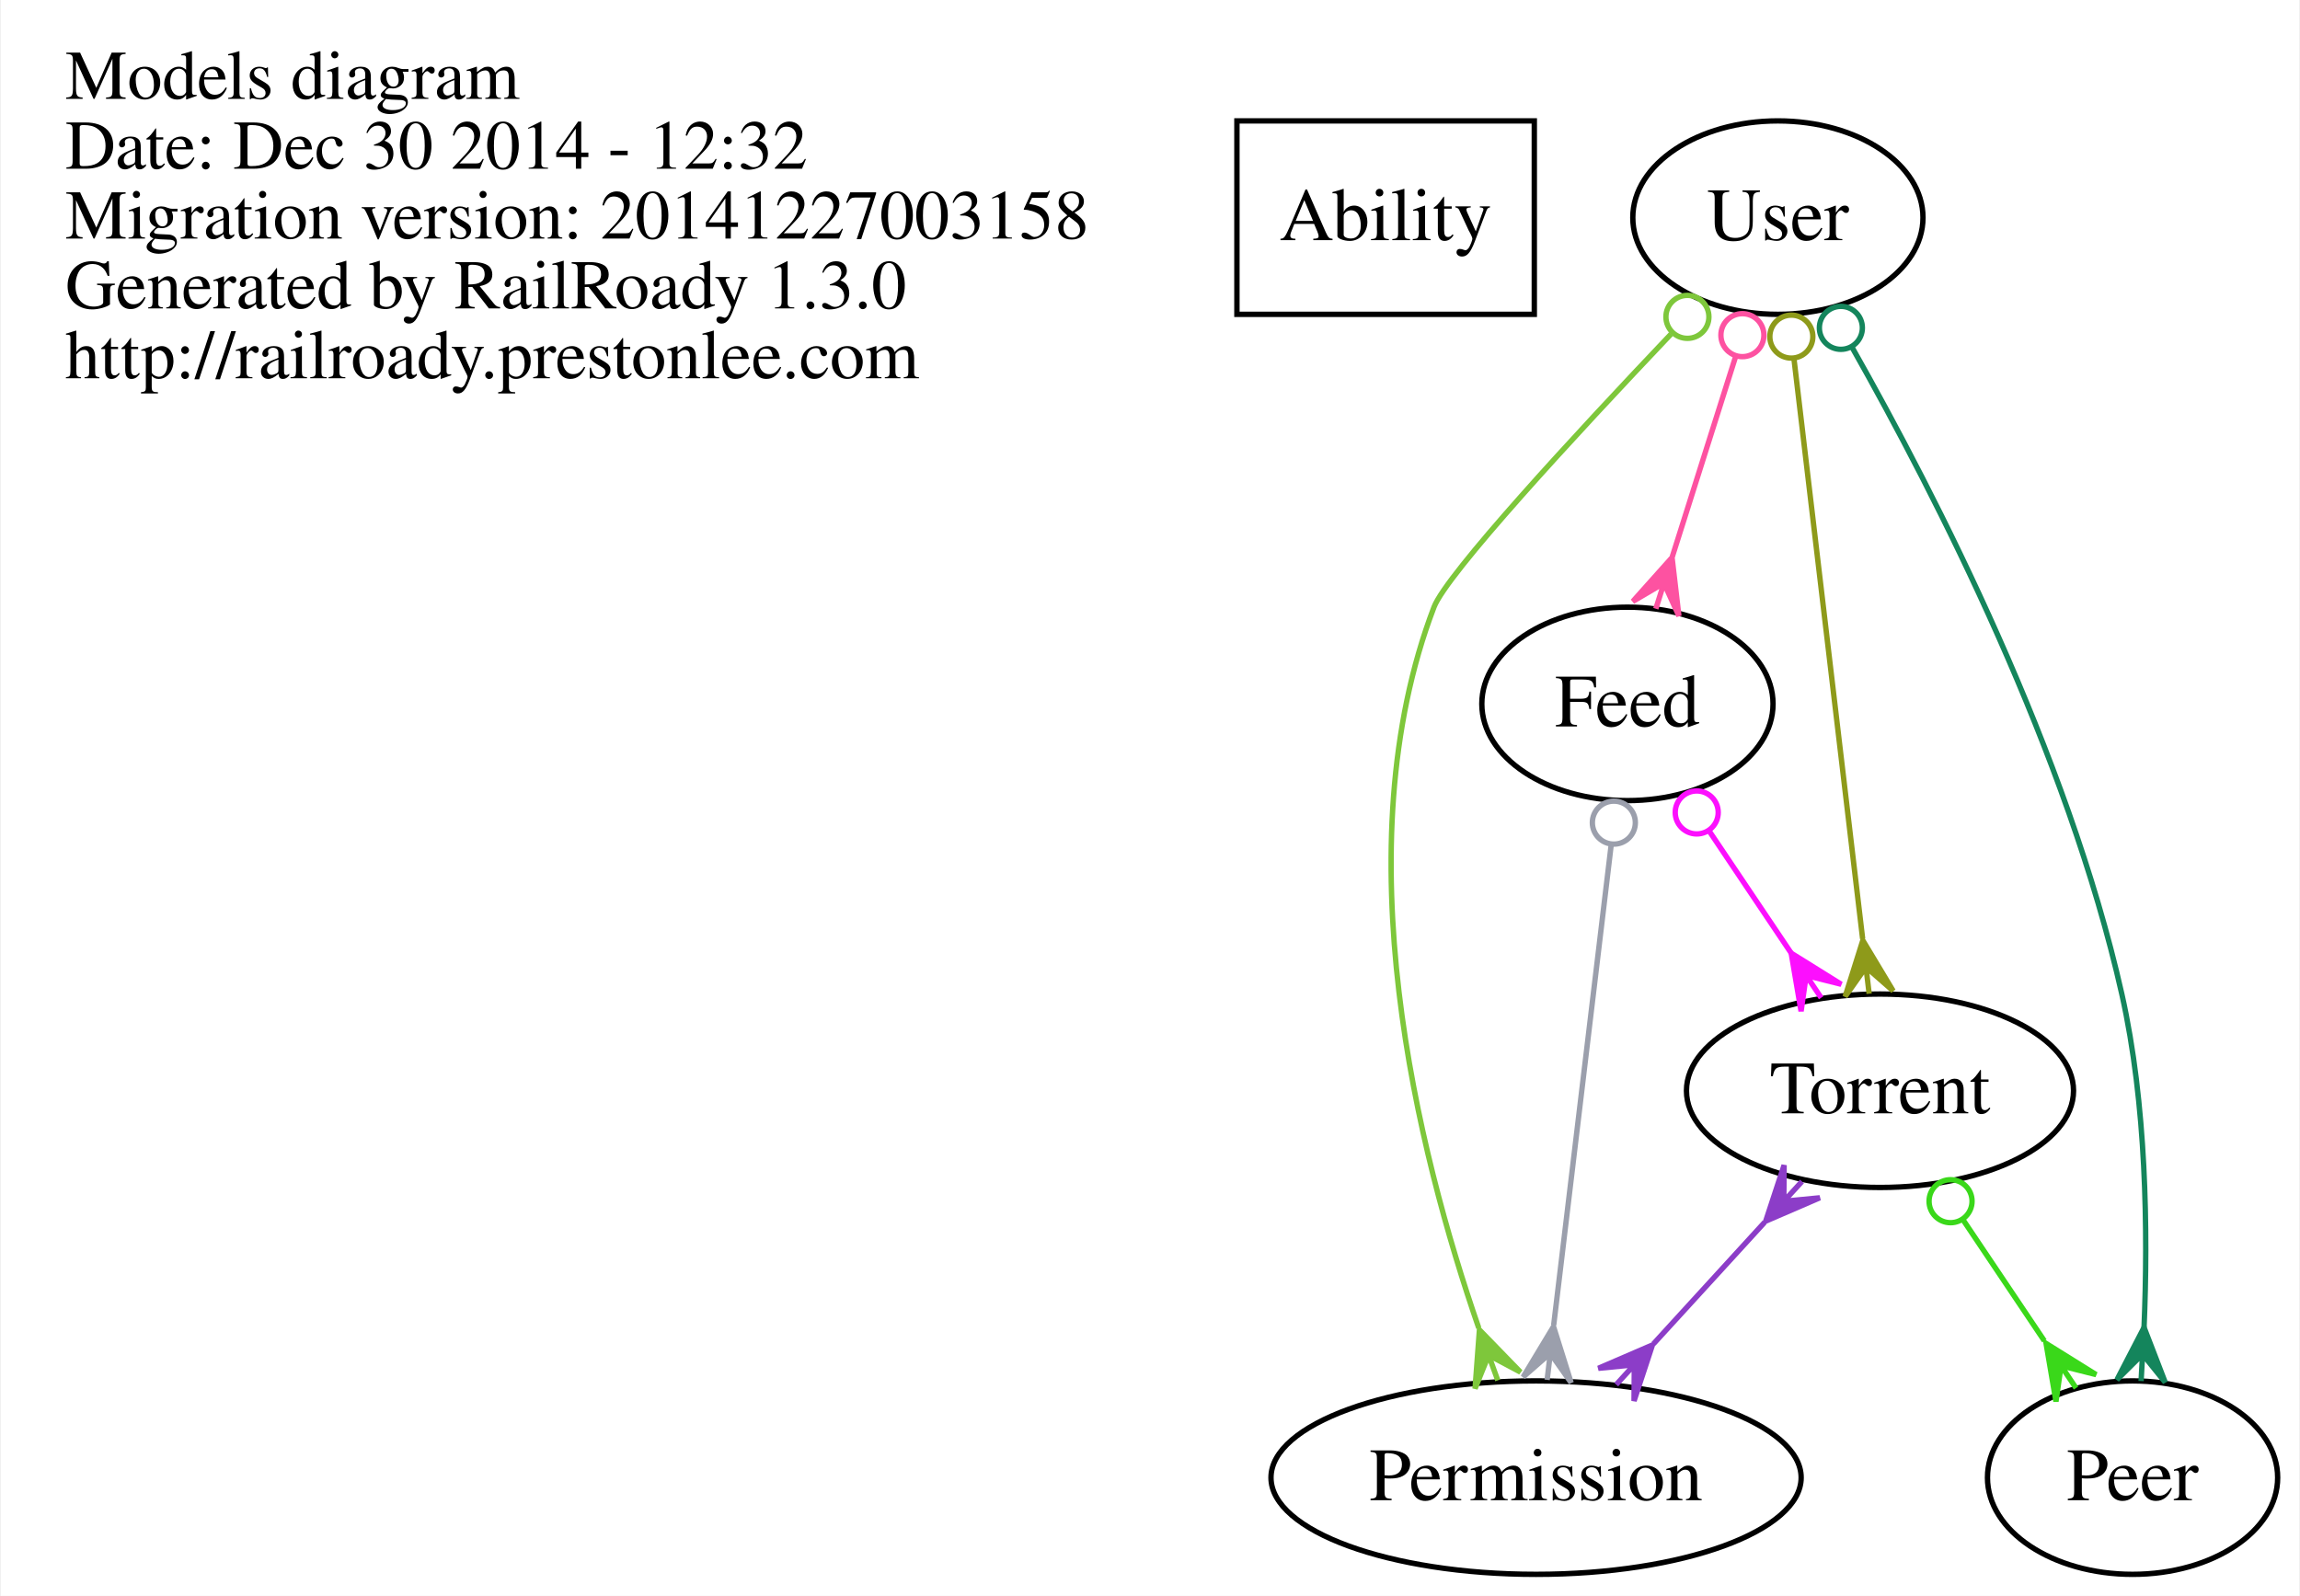
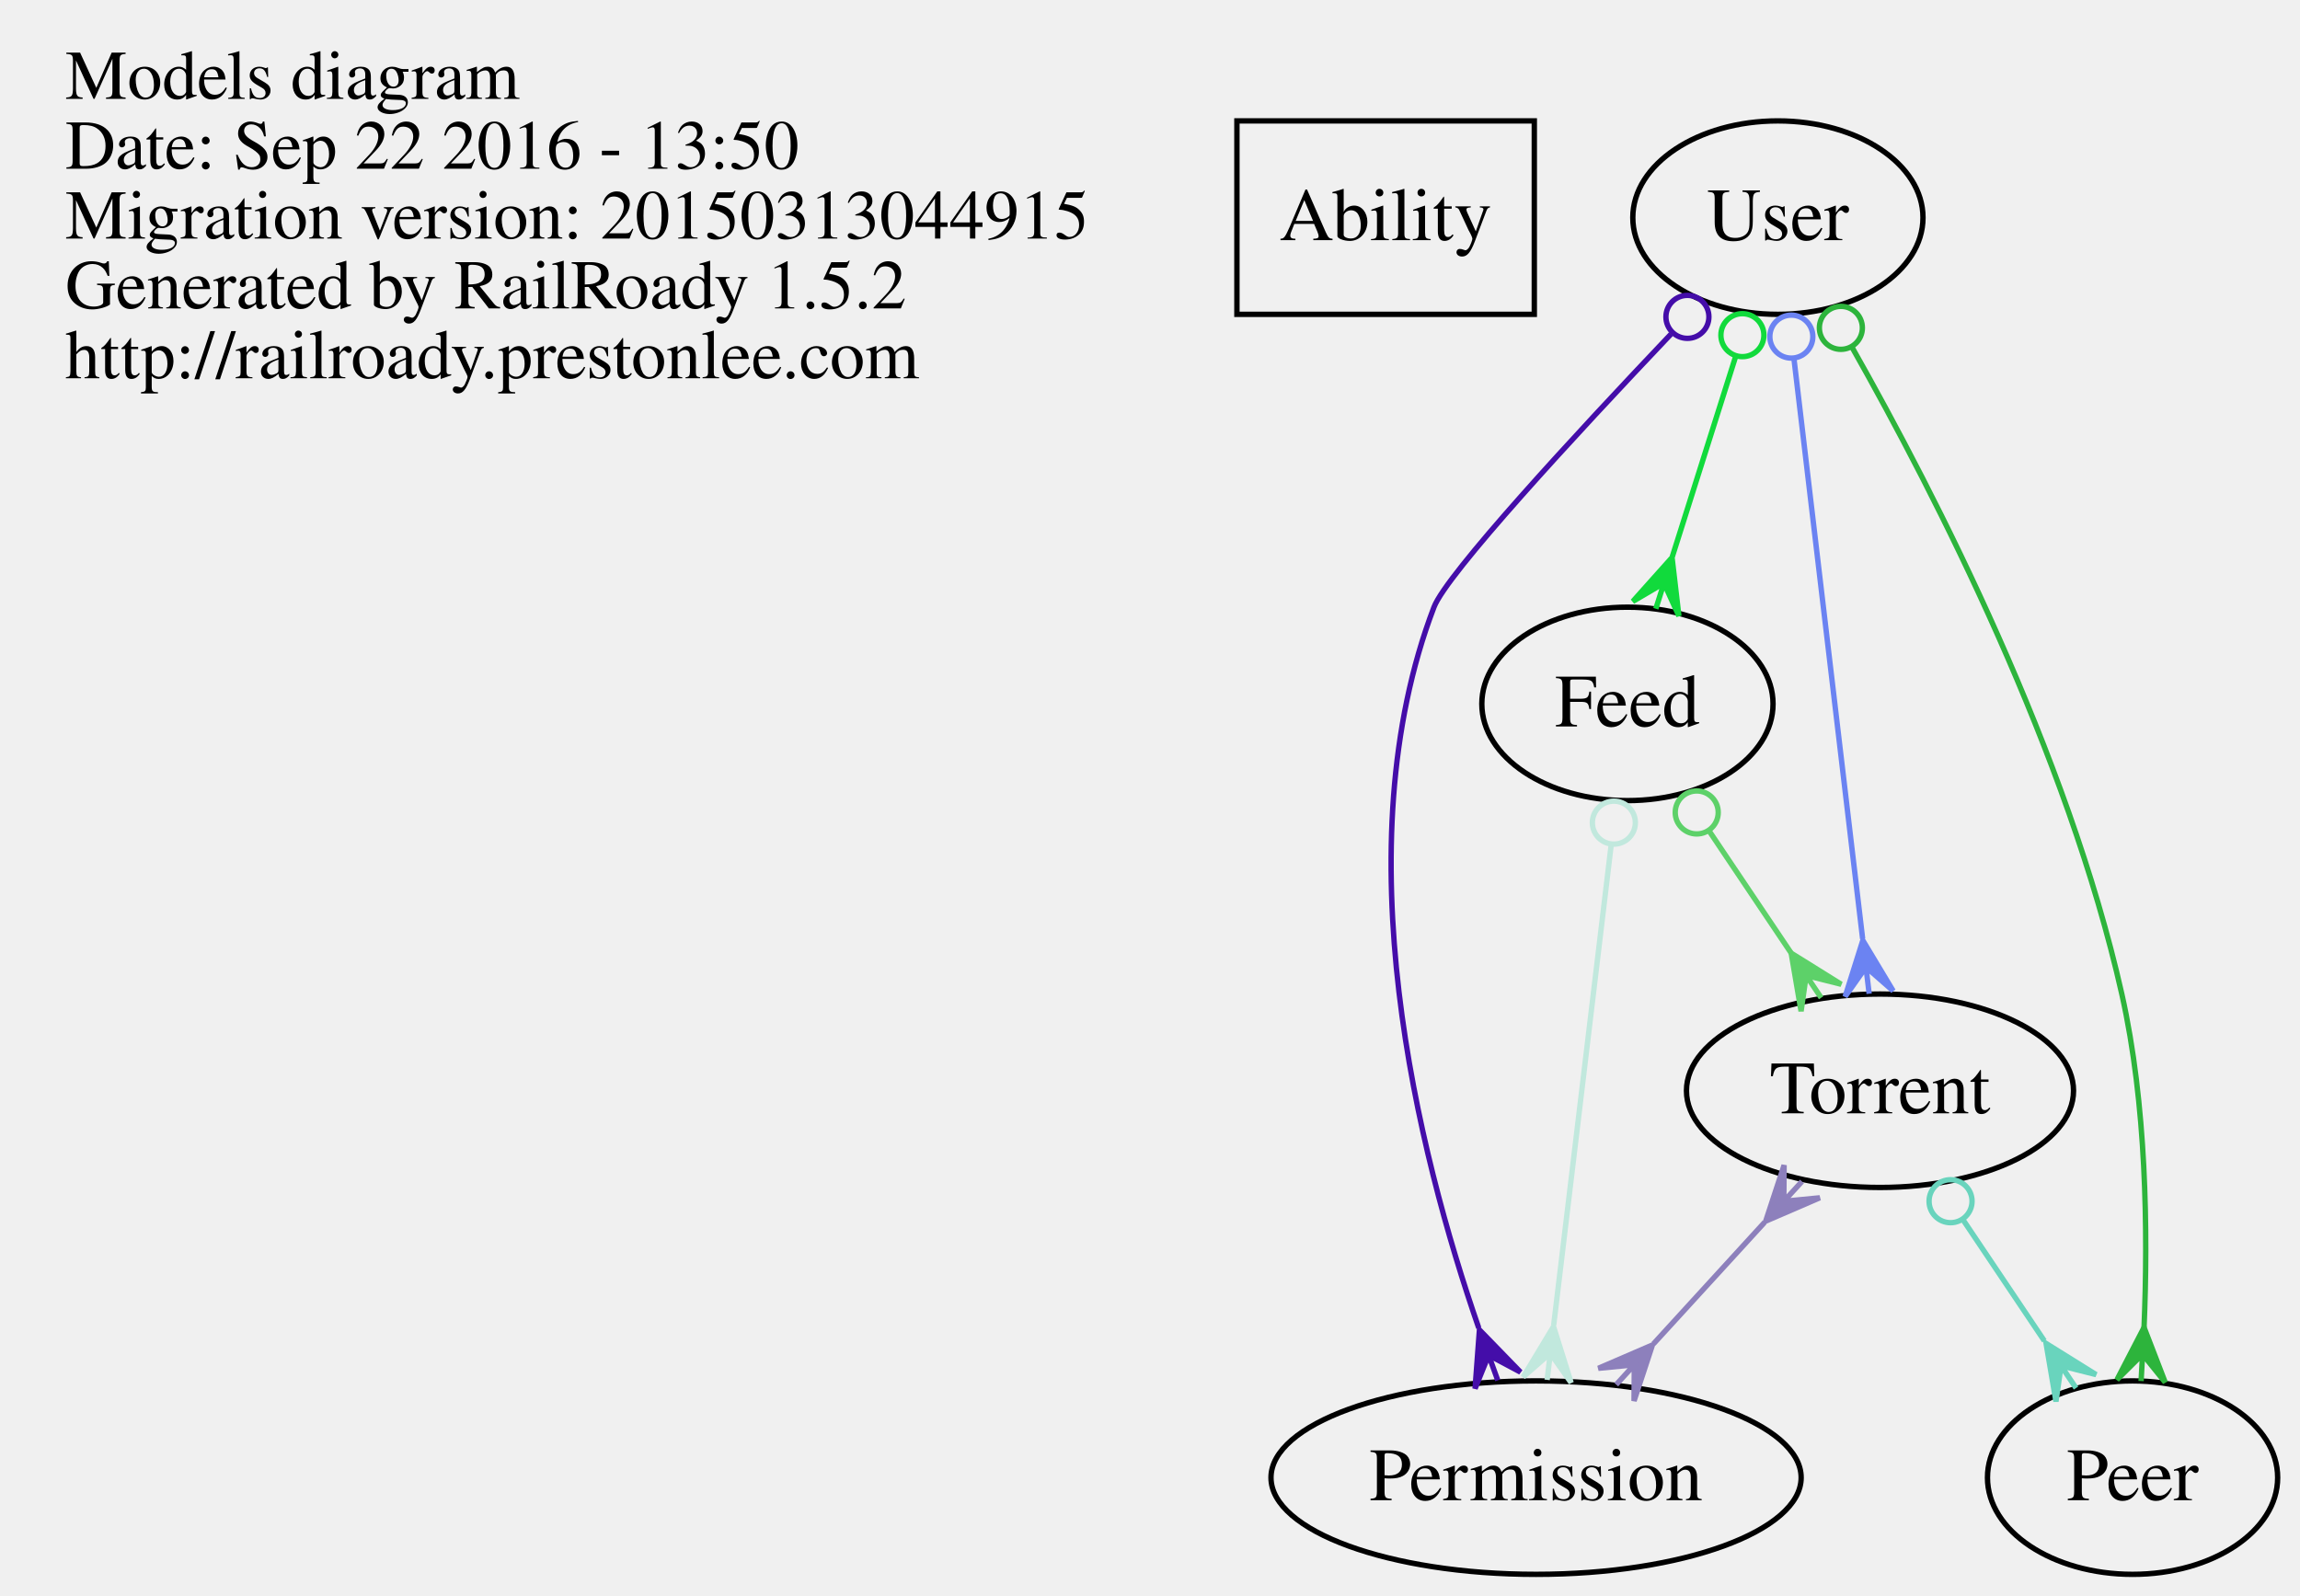
<svg xmlns="http://www.w3.org/2000/svg" width="428pt" height="297pt" viewBox="0.00 0.00 427.69 297.00">
  <g id="graph0" class="graph" transform="scale(1 1) rotate(0) translate(4 293)">
-     <polygon fill="white" stroke="none" points="-4,4 -4,-293 423.688,-293 423.688,4 -4,4" />
+     <polygon fill="none" stroke="none" points="-4,4 -4,-293 423.688,-293 423.688,4 -4,4" />
    <g id="node1" class="node">
      <text text-anchor="start" x="8" y="-274.6" font-family="Times,serif" font-size="13.00">Models diagram</text>
-       <text text-anchor="start" x="8" y="-261.6" font-family="Times,serif" font-size="13.00">Date: Dec 30 2014 - 12:32</text>
-       <text text-anchor="start" x="8" y="-248.6" font-family="Times,serif" font-size="13.00">Migration version: 20141227003158</text>
-       <text text-anchor="start" x="8" y="-235.6" font-family="Times,serif" font-size="13.00">Generated by RailRoady 1.3.0</text>
+       <text text-anchor="start" x="8" y="-261.6" font-family="Times,serif" font-size="13.00">Date: Sep 22 2016 - 13:50</text>
+       <text text-anchor="start" x="8" y="-248.6" font-family="Times,serif" font-size="13.00">Migration version: 20150313044915</text>
+       <text text-anchor="start" x="8" y="-235.6" font-family="Times,serif" font-size="13.00">Generated by RailRoady 1.5.2</text>
      <text text-anchor="start" x="8" y="-222.6" font-family="Times,serif" font-size="13.00">http://railroady.prestonlee.com</text>
    </g>
    <g id="node2" class="node">
      <polygon fill="none" stroke="black" points="281.358,-270.5 226.018,-270.5 226.018,-234.5 281.358,-234.5 281.358,-270.5" />
      <text text-anchor="middle" x="253.688" y="-248.3" font-family="Times,serif" font-size="14.00">Ability</text>
    </g>
    <g id="node3" class="node">
      <ellipse fill="none" stroke="black" cx="298.688" cy="-162" rx="27.096" ry="18" />
      <text text-anchor="middle" x="298.688" y="-157.8" font-family="Times,serif" font-size="14.00">Feed</text>
    </g>
    <g id="node5" class="node">
      <ellipse fill="none" stroke="black" cx="281.688" cy="-18" rx="49.329" ry="18" />
      <text text-anchor="middle" x="281.688" y="-13.8" font-family="Times,serif" font-size="14.00">Permission</text>
    </g>
    <g id="edge2" class="edge">
-       <path fill="none" stroke="#9b9fac" d="M295.642,-135.558C292.635,-110.444 288.052,-72.164 284.967,-46.393" />
-       <ellipse fill="none" stroke="#9b9fac" cx="296.162" cy="-139.9" rx="4" ry="4" />
-       <polygon fill="#9b9fac" stroke="#9b9fac" points="284.934,-46.118 288.214,-35.654 284.34,-41.154 283.746,-36.189 283.746,-36.189 283.746,-36.189 284.34,-41.154 279.278,-36.724 284.934,-46.118 284.934,-46.118" />
+       <path fill="none" stroke="#c1e8dd" d="M295.642,-135.558C292.635,-110.444 288.052,-72.164 284.967,-46.393" />
+       <ellipse fill="none" stroke="#c1e8dd" cx="296.162" cy="-139.9" rx="4" ry="4" />
+       <polygon fill="#c1e8dd" stroke="#c1e8dd" points="284.934,-46.118 288.214,-35.654 284.34,-41.154 283.746,-36.189 283.746,-36.189 283.746,-36.189 284.34,-41.154 279.278,-36.724 284.934,-46.118 284.934,-46.118" />
    </g>
    <g id="node6" class="node">
      <ellipse fill="none" stroke="black" cx="345.688" cy="-90" rx="36.014" ry="18" />
      <text text-anchor="middle" x="345.688" y="-85.8" font-family="Times,serif" font-size="14.00">Torrent</text>
    </g>
    <g id="edge1" class="edge">
-       <path fill="none" stroke="#fc0ffe" d="M313.856,-138.409C318.744,-131.129 324.184,-123.027 329.164,-115.61" />
-       <ellipse fill="none" stroke="#fc0ffe" cx="311.583" cy="-141.795" rx="4" ry="4" />
-       <polygon fill="#fc0ffe" stroke="#fc0ffe" points="329.164,-115.609 338.475,-109.815 331.952,-111.458 334.739,-107.307 334.739,-107.307 334.739,-107.307 331.952,-111.458 331.003,-104.799 329.164,-115.609 329.164,-115.609" />
+       <path fill="none" stroke="#5dd169" d="M313.856,-138.409C318.744,-131.129 324.184,-123.027 329.164,-115.61" />
+       <ellipse fill="none" stroke="#5dd169" cx="311.583" cy="-141.795" rx="4" ry="4" />
+       <polygon fill="#5dd169" stroke="#5dd169" points="329.164,-115.609 338.475,-109.815 331.952,-111.458 334.739,-107.307 334.739,-107.307 334.739,-107.307 331.952,-111.458 331.003,-104.799 329.164,-115.609 329.164,-115.609" />
    </g>
    <g id="node4" class="node">
      <ellipse fill="none" stroke="black" cx="392.688" cy="-18" rx="27" ry="18" />
      <text text-anchor="middle" x="392.688" y="-13.8" font-family="Times,serif" font-size="14.00">Peer</text>
    </g>
    <g id="edge3" class="edge">
-       <path fill="none" stroke="#3ad81a" d="M361.157,-65.961C366.001,-58.746 371.362,-50.761 376.27,-43.452" />
-       <ellipse fill="none" stroke="#3ad81a" cx="358.818" cy="-69.444" rx="4" ry="4" />
-       <polygon fill="#3ad81a" stroke="#3ad81a" points="376.595,-42.968 385.905,-37.174 379.382,-38.817 382.169,-34.666 382.169,-34.666 382.169,-34.666 379.382,-38.817 378.433,-32.157 376.595,-42.968 376.595,-42.968" />
+       <path fill="none" stroke="#69d4bd" d="M361.157,-65.961C366.001,-58.746 371.362,-50.761 376.27,-43.452" />
+       <ellipse fill="none" stroke="#69d4bd" cx="358.818" cy="-69.444" rx="4" ry="4" />
+       <polygon fill="#69d4bd" stroke="#69d4bd" points="376.595,-42.968 385.905,-37.174 379.382,-38.817 382.169,-34.666 382.169,-34.666 382.169,-34.666 379.382,-38.817 378.433,-32.157 376.595,-42.968 376.595,-42.968" />
    </g>
    <g id="edge4" class="edge">
-       <path fill="none" stroke="#8c3dc8" d="M324.228,-65.528C317.566,-58.242 310.218,-50.205 303.531,-42.891" />
-       <polygon fill="#8c3dc8" stroke="#8c3dc8" points="324.417,-65.736 327.844,-76.152 327.791,-69.426 331.165,-73.116 331.165,-73.116 331.165,-73.116 327.791,-69.426 334.486,-70.079 324.417,-65.736 324.417,-65.736" />
-       <polygon fill="#8c3dc8" stroke="#8c3dc8" points="303.345,-42.687 299.918,-32.27 299.971,-38.997 296.597,-35.307 296.597,-35.307 296.597,-35.307 299.971,-38.997 293.276,-38.343 303.345,-42.687 303.345,-42.687" />
+       <path fill="none" stroke="#8d80bc" d="M324.228,-65.528C317.566,-58.242 310.218,-50.205 303.531,-42.891" />
+       <polygon fill="#8d80bc" stroke="#8d80bc" points="324.417,-65.736 327.844,-76.152 327.791,-69.426 331.165,-73.116 331.165,-73.116 331.165,-73.116 327.791,-69.426 334.486,-70.079 324.417,-65.736 324.417,-65.736" />
+       <polygon fill="#8d80bc" stroke="#8d80bc" points="303.345,-42.687 299.918,-32.27 299.971,-38.997 296.597,-35.307 296.597,-35.307 296.597,-35.307 299.971,-38.997 293.276,-38.343 303.345,-42.687 303.345,-42.687" />
    </g>
    <g id="node7" class="node">
      <ellipse fill="none" stroke="black" cx="326.688" cy="-252.5" rx="27" ry="18" />
      <text text-anchor="middle" x="326.688" y="-248.3" font-family="Times,serif" font-size="14.00">User</text>
    </g>
    <g id="edge6" class="edge">
-       <path fill="none" stroke="#fd52a1" d="M318.794,-226.55C315.129,-214.965 310.769,-201.185 307.047,-189.422" />
-       <ellipse fill="none" stroke="#fd52a1" cx="320.082" cy="-230.623" rx="4" ry="4" />
-       <polygon fill="#fd52a1" stroke="#fd52a1" points="306.991,-189.245 308.265,-178.354 305.483,-184.478 303.975,-179.711 303.975,-179.711 303.975,-179.711 305.483,-184.478 299.685,-181.069 306.991,-189.245 306.991,-189.245" />
+       <path fill="none" stroke="#11da3c" d="M318.794,-226.55C315.129,-214.965 310.769,-201.185 307.047,-189.422" />
+       <ellipse fill="none" stroke="#11da3c" cx="320.082" cy="-230.623" rx="4" ry="4" />
+       <polygon fill="#11da3c" stroke="#11da3c" points="306.991,-189.245 308.265,-178.354 305.483,-184.478 303.975,-179.711 303.975,-179.711 303.975,-179.711 305.483,-184.478 299.685,-181.069 306.991,-189.245 306.991,-189.245" />
    </g>
    <g id="edge8" class="edge">
-       <path fill="none" stroke="#14855c" d="M340.563,-228.231C356.164,-200.648 380.631,-152.763 390.688,-108 395.282,-87.549 395.57,-63.788 394.825,-45.964" />
-       <ellipse fill="none" stroke="#14855c" cx="338.408" cy="-231.984" rx="4" ry="4" />
-       <polygon fill="#14855c" stroke="#14855c" points="394.824,-45.956 398.767,-35.724 394.549,-40.964 394.274,-35.971 394.274,-35.971 394.274,-35.971 394.549,-40.964 389.781,-36.219 394.824,-45.956 394.824,-45.956" />
+       <path fill="none" stroke="#2db43c" d="M340.563,-228.231C356.164,-200.648 380.631,-152.763 390.688,-108 395.282,-87.549 395.57,-63.788 394.825,-45.964" />
+       <ellipse fill="none" stroke="#2db43c" cx="338.408" cy="-231.984" rx="4" ry="4" />
+       <polygon fill="#2db43c" stroke="#2db43c" points="394.824,-45.956 398.767,-35.724 394.549,-40.964 394.274,-35.971 394.274,-35.971 394.274,-35.971 394.549,-40.964 389.781,-36.219 394.824,-45.956 394.824,-45.956" />
    </g>
    <g id="edge7" class="edge">
-       <path fill="none" stroke="#7ec73b" d="M306.807,-230.835C288.903,-211.983 265.039,-186.152 262.688,-180 245.552,-135.163 259.679,-78.614 271.021,-45.855" />
-       <ellipse fill="none" stroke="#7ec73b" cx="309.851" cy="-234.028" rx="4" ry="4" />
-       <polygon fill="#7ec73b" stroke="#7ec73b" points="271.15,-45.501 278.792,-37.636 272.856,-40.801 274.562,-36.101 274.562,-36.101 274.562,-36.101 272.856,-40.801 270.332,-34.565 271.15,-45.501 271.15,-45.501" />
+       <path fill="none" stroke="#440da9" d="M306.807,-230.835C288.903,-211.983 265.039,-186.152 262.688,-180 245.552,-135.163 259.679,-78.614 271.021,-45.855" />
+       <ellipse fill="none" stroke="#440da9" cx="309.851" cy="-234.028" rx="4" ry="4" />
+       <polygon fill="#440da9" stroke="#440da9" points="271.15,-45.501 278.792,-37.636 272.856,-40.801 274.562,-36.101 274.562,-36.101 274.562,-36.101 272.856,-40.801 270.332,-34.565 271.15,-45.501 271.15,-45.501" />
    </g>
    <g id="edge5" class="edge">
-       <path fill="none" stroke="#8e9a1a" d="M329.697,-226.079C333.178,-196.675 338.886,-148.455 342.458,-118.284" />
-       <ellipse fill="none" stroke="#8e9a1a" cx="329.191" cy="-230.351" rx="4" ry="4" />
-       <polygon fill="#8e9a1a" stroke="#8e9a1a" points="342.493,-117.983 348.138,-108.582 343.081,-113.018 343.669,-108.053 343.669,-108.053 343.669,-108.053 343.081,-113.018 339.2,-107.524 342.493,-117.983 342.493,-117.983" />
+       <path fill="none" stroke="#6b83f2" d="M329.697,-226.079C333.178,-196.675 338.886,-148.455 342.458,-118.284" />
+       <ellipse fill="none" stroke="#6b83f2" cx="329.191" cy="-230.351" rx="4" ry="4" />
+       <polygon fill="#6b83f2" stroke="#6b83f2" points="342.493,-117.983 348.138,-108.582 343.081,-113.018 343.669,-108.053 343.669,-108.053 343.669,-108.053 343.081,-113.018 339.2,-107.524 342.493,-117.983 342.493,-117.983" />
    </g>
  </g>
</svg>
